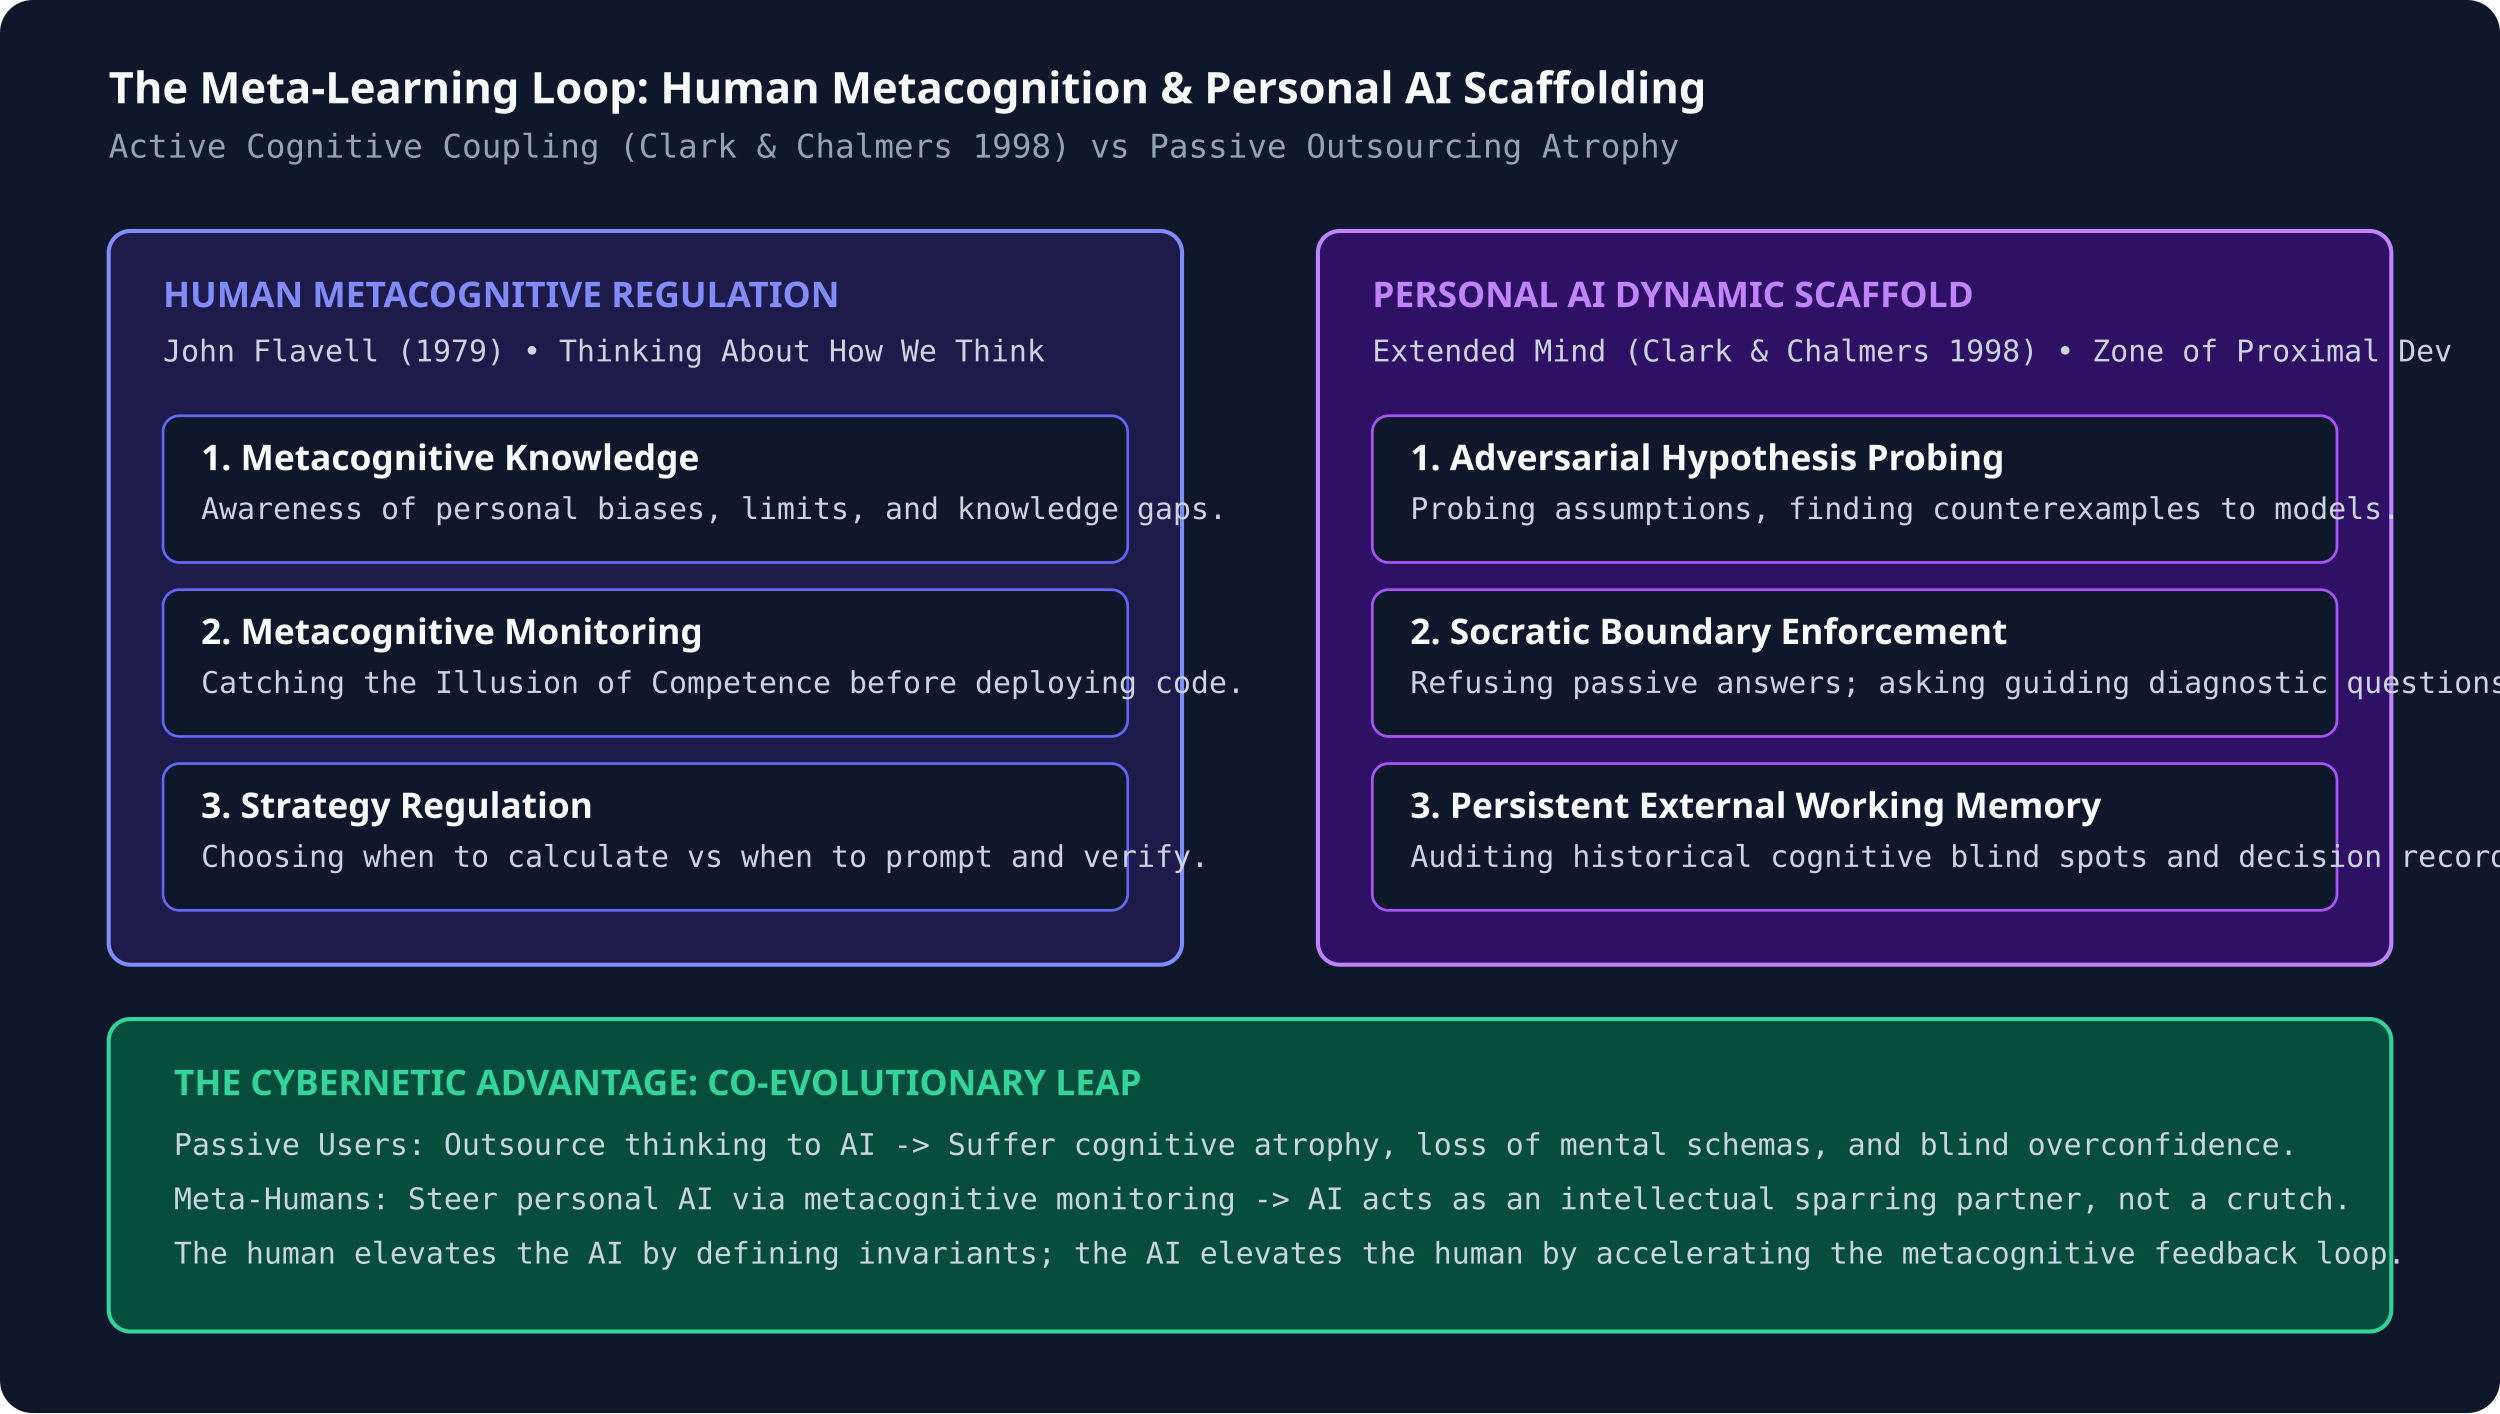
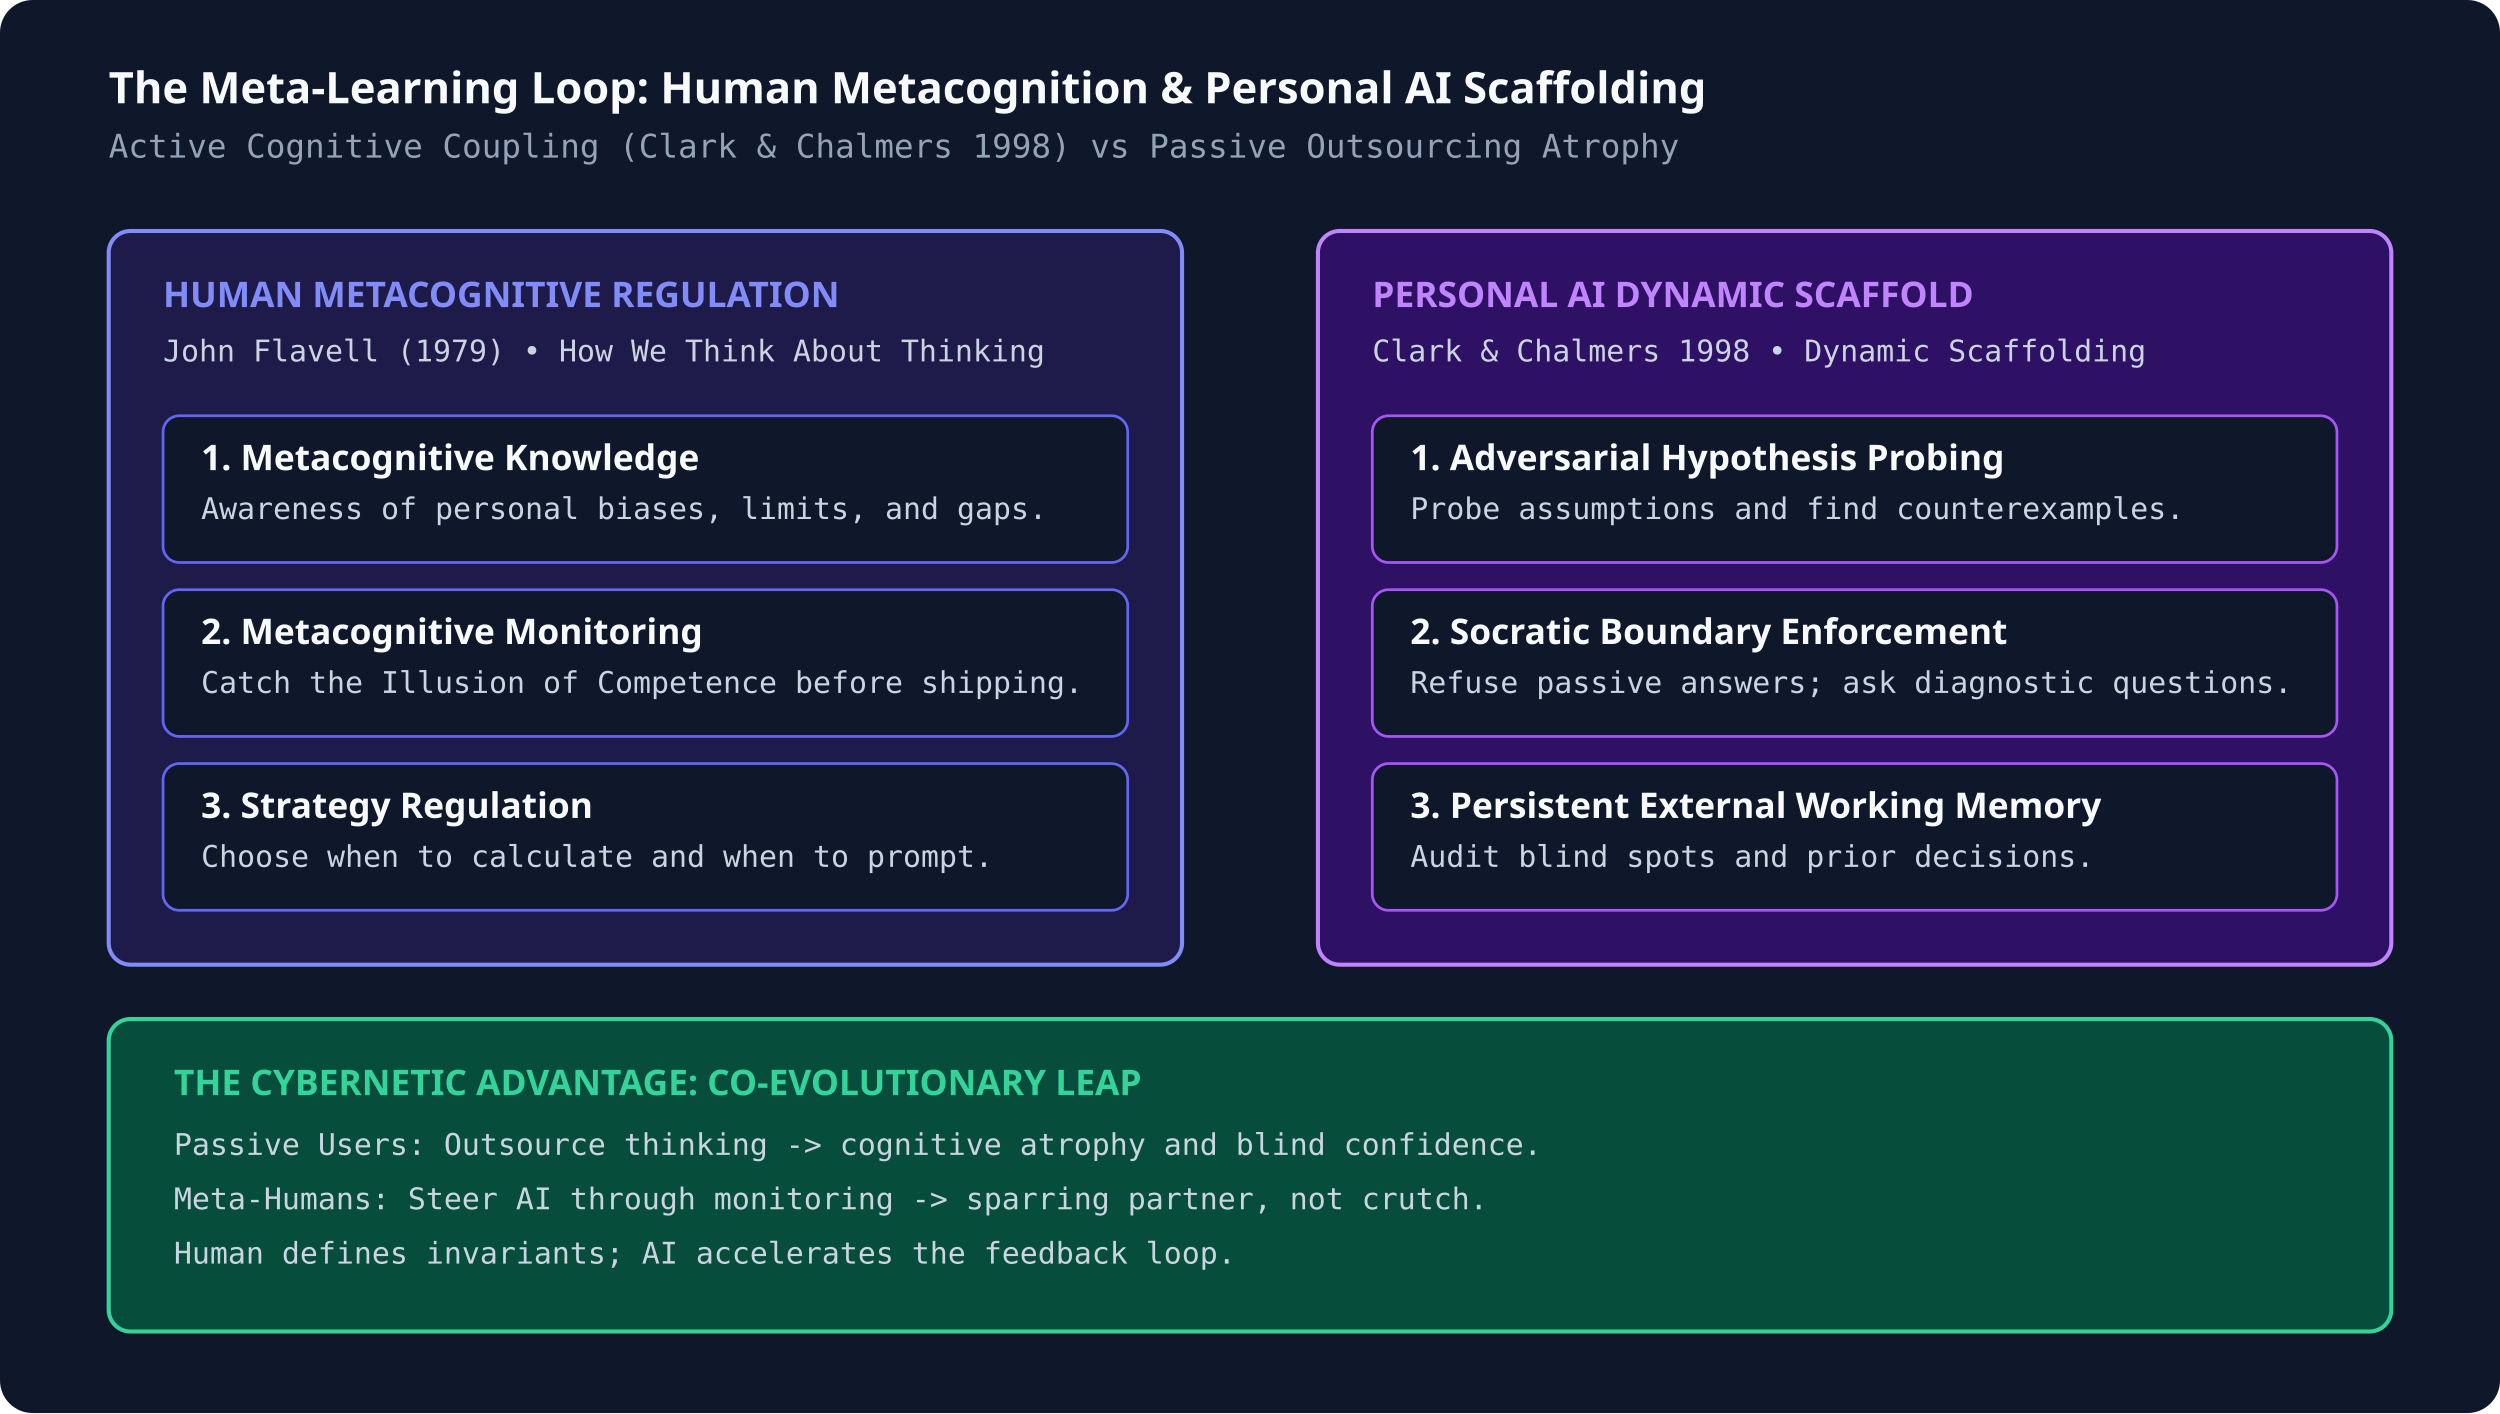
<svg xmlns="http://www.w3.org/2000/svg" viewBox="0 0 920 520" width="100%" height="100%">
  <defs>
    <style>
      .bg { fill: #0f172a; rx: 12px; }
      .title { font-family: 'Poppins', system-ui, sans-serif; font-size: 16px; font-weight: 700; fill: #f8fafc; }
      .subtitle { font-family: 'Source Code Pro', monospace; font-size: 12px; fill: #94a3b8; }
      .card { rx: 8px; stroke-width: 1.5; }
      .card-human { fill: #1e1b4b; stroke: #818cf8; }
      .card-ai { fill: #2e1065; stroke: #c084fc; }
      .card-loop { fill: #064e3b; stroke: #34d399; }
      .col-header { font-family: 'Poppins', sans-serif; font-size: 13px; font-weight: 700; }
      .item-title { font-family: 'Poppins', sans-serif; font-size: 13px; font-weight: 600; fill: #f8fafc; }
      .item-desc { font-family: 'Source Code Pro', monospace; font-size: 11px; fill: #cbd5e1; }
      .arrow-text { font-family: 'Source Code Pro', monospace; font-size: 11px; font-weight: 600; fill: #e2e8f0; }
    </style>
  </defs>
  <rect width="920" height="520" class="bg" />
  <text x="40" y="38" class="title">The Meta-Learning Loop: Human Metacognition &amp; Personal AI Scaffolding</text>
  <text x="40" y="58" class="subtitle">Active Cognitive Coupling (Clark &amp; Chalmers 1998) vs Passive Outsourcing Atrophy</text>
  <g transform="translate(40, 85)">
    <rect width="395" height="270" class="card card-human" />
    <text x="20" y="28" class="col-header" fill="#818cf8">HUMAN METACOGNITIVE REGULATION</text>
-     <text x="20" y="48" class="item-desc" fill="#94a3b8">John Flavell (1979) • Thinking About How We Think</text>
+     <text x="20" y="48" class="item-desc" fill="#94a3b8">John Flavell (1979) • How We Think About Thinking</text>
    <g transform="translate(20, 68)">
      <rect width="355" height="54" rx="6" fill="#0f172a" stroke="#6366f1" stroke-width="1" />
      <text x="14" y="20" class="item-title">1. Metacognitive Knowledge</text>
-       <text x="14" y="38" class="item-desc">Awareness of personal biases, limits, and knowledge gaps.</text>
+       <text x="14" y="38" class="item-desc">Awareness of personal biases, limits, and gaps.</text>
    </g>
    <g transform="translate(20, 132)">
      <rect width="355" height="54" rx="6" fill="#0f172a" stroke="#6366f1" stroke-width="1" />
      <text x="14" y="20" class="item-title">2. Metacognitive Monitoring</text>
-       <text x="14" y="38" class="item-desc">Catching the Illusion of Competence before deploying code.</text>
+       <text x="14" y="38" class="item-desc">Catch the Illusion of Competence before shipping.</text>
    </g>
    <g transform="translate(20, 196)">
      <rect width="355" height="54" rx="6" fill="#0f172a" stroke="#6366f1" stroke-width="1" />
      <text x="14" y="20" class="item-title">3. Strategy Regulation</text>
-       <text x="14" y="38" class="item-desc">Choosing when to calculate vs when to prompt and verify.</text>
+       <text x="14" y="38" class="item-desc">Choose when to calculate and when to prompt.</text>
    </g>
  </g>
  <g transform="translate(485, 85)">
    <rect width="395" height="270" class="card card-ai" />
    <text x="20" y="28" class="col-header" fill="#c084fc">PERSONAL AI DYNAMIC SCAFFOLD</text>
-     <text x="20" y="48" class="item-desc" fill="#e9d5ff">Extended Mind (Clark &amp; Chalmers 1998) • Zone of Proximal Dev</text>
+     <text x="20" y="48" class="item-desc" fill="#e9d5ff">Clark &amp; Chalmers 1998 • Dynamic Scaffolding</text>
    <g transform="translate(20, 68)">
      <rect width="355" height="54" rx="6" fill="#0f172a" stroke="#a855f7" stroke-width="1" />
      <text x="14" y="20" class="item-title">1. Adversarial Hypothesis Probing</text>
-       <text x="14" y="38" class="item-desc">Probing assumptions, finding counterexamples to models.</text>
+       <text x="14" y="38" class="item-desc">Probe assumptions and find counterexamples.</text>
    </g>
    <g transform="translate(20, 132)">
      <rect width="355" height="54" rx="6" fill="#0f172a" stroke="#a855f7" stroke-width="1" />
      <text x="14" y="20" class="item-title">2. Socratic Boundary Enforcement</text>
-       <text x="14" y="38" class="item-desc">Refusing passive answers; asking guiding diagnostic questions.</text>
+       <text x="14" y="38" class="item-desc">Refuse passive answers; ask diagnostic questions.</text>
    </g>
    <g transform="translate(20, 196)">
      <rect width="355" height="54" rx="6" fill="#0f172a" stroke="#a855f7" stroke-width="1" />
      <text x="14" y="20" class="item-title">3. Persistent External Working Memory</text>
-       <text x="14" y="38" class="item-desc">Auditing historical cognitive blind spots and decision records.</text>
+       <text x="14" y="38" class="item-desc">Audit blind spots and prior decisions.</text>
    </g>
  </g>
  <g transform="translate(40, 375)">
    <rect width="840" height="115" class="card card-loop" />
    <text x="24" y="28" class="col-header" fill="#34d399">THE CYBERNETIC ADVANTAGE: CO-EVOLUTIONARY LEAP</text>
-     <text x="24" y="50" class="item-desc" fill="#e2e8f0">Passive Users: Outsource thinking to AI -&gt; Suffer cognitive atrophy, loss of mental schemas, and blind overconfidence.</text>
-     <text x="24" y="70" class="item-desc" fill="#a7f3d0">Meta-Humans: Steer personal AI via metacognitive monitoring -&gt; AI acts as an intellectual sparring partner, not a crutch.</text>
-     <text x="24" y="90" class="item-desc" fill="#cbd5e1">The human elevates the AI by defining invariants; the AI elevates the human by accelerating the metacognitive feedback loop.</text>
+     <text x="24" y="50" class="item-desc" fill="#e2e8f0">Passive Users: Outsource thinking -&gt; cognitive atrophy and blind confidence.</text>
+     <text x="24" y="70" class="item-desc" fill="#a7f3d0">Meta-Humans: Steer AI through monitoring -&gt; sparring partner, not crutch.</text>
+     <text x="24" y="90" class="item-desc" fill="#cbd5e1">Human defines invariants; AI accelerates the feedback loop.</text>
  </g>
</svg>
